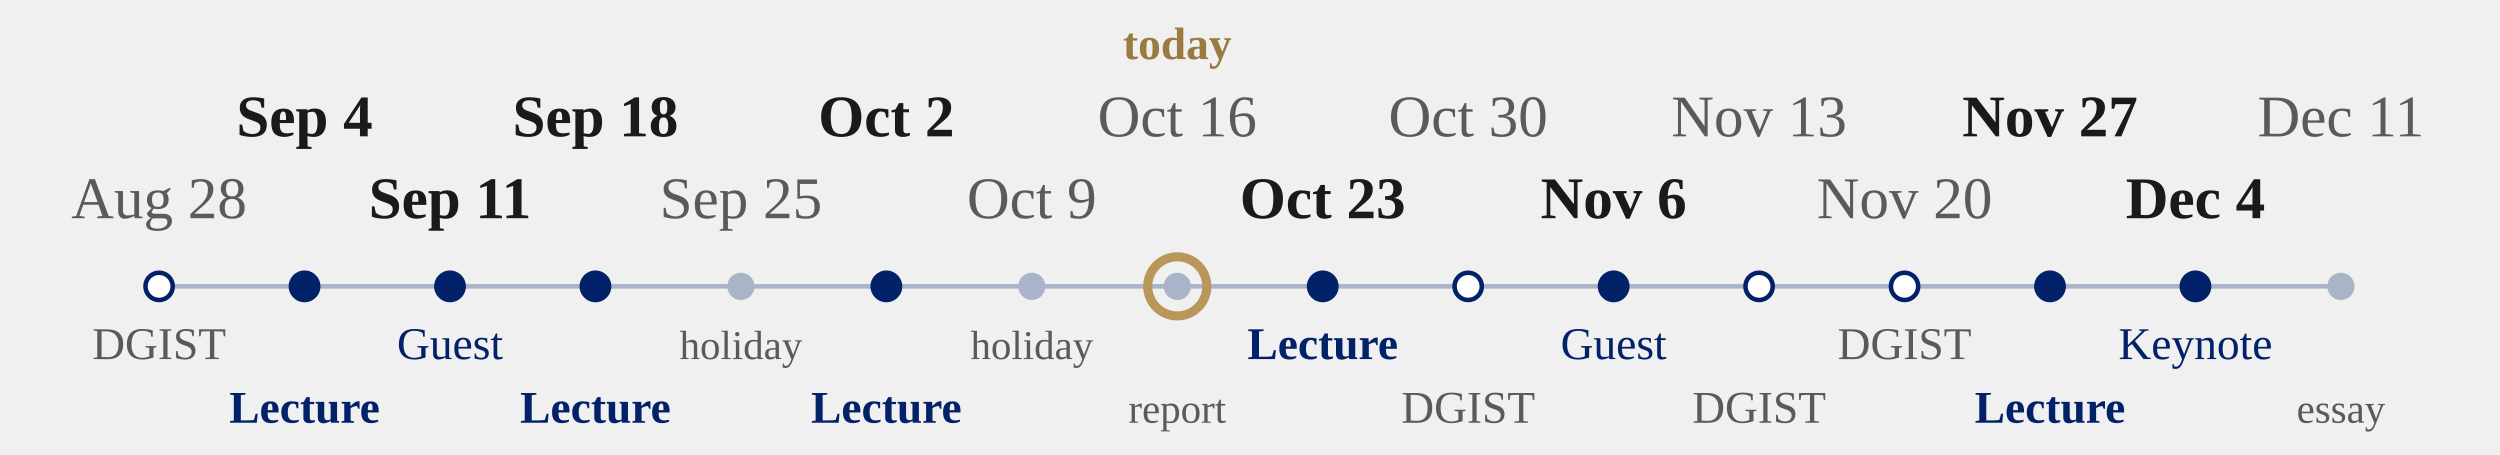
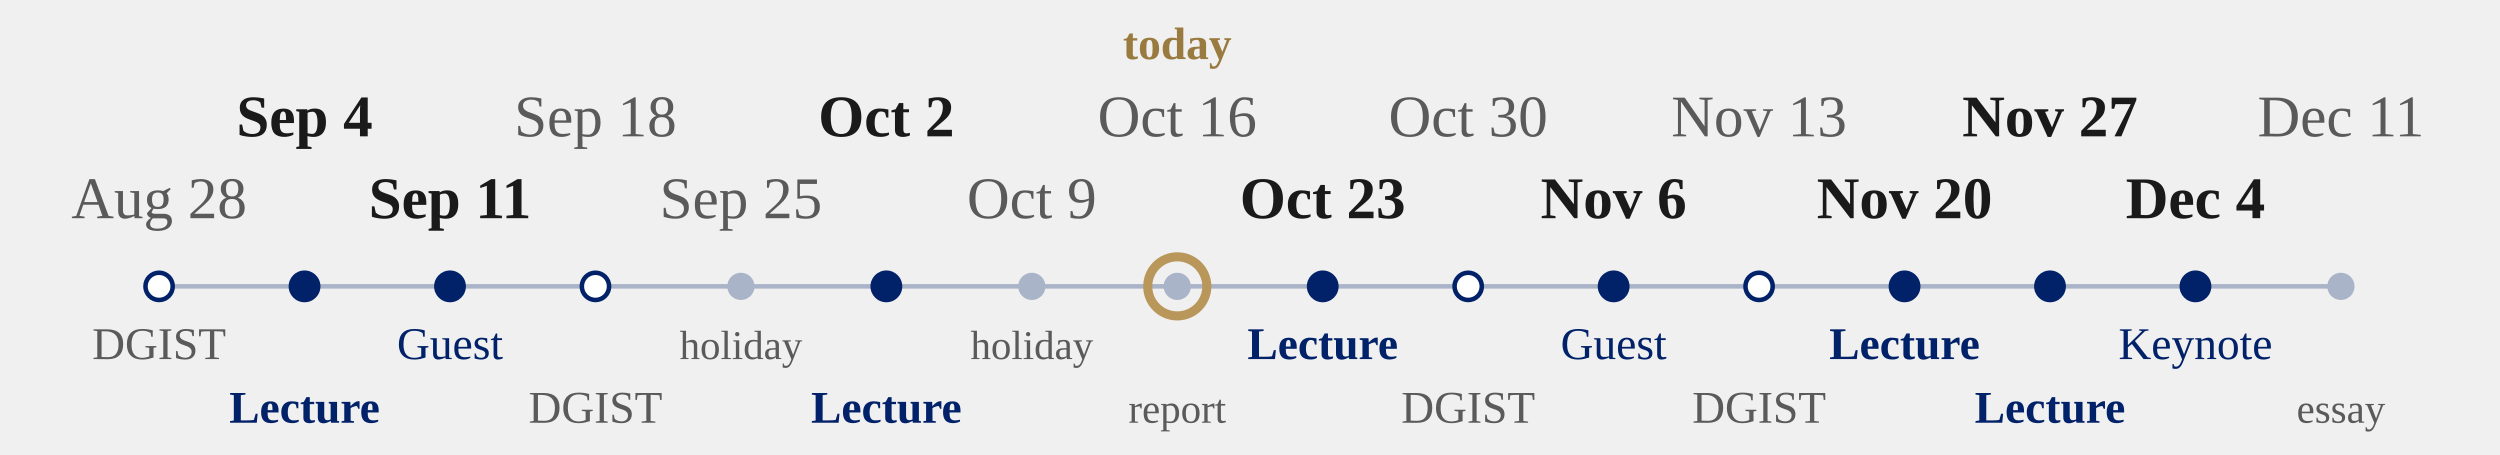
<svg xmlns="http://www.w3.org/2000/svg" viewBox="0 0 1100 200" class="semester-map-svg" role="img" aria-label="Semester timeline, week 08 highlighted" style="font-family:inherit">
  <line x1="70.0" y1="126" x2="1030.0" y2="126" stroke="#aab4c8" stroke-width="2" />
  <circle cx="70.0" cy="126" r="6" fill="#fff" stroke="#012169" stroke-width="2" />
  <text x="70.0" y="96" font-size="26" font-weight="400" text-anchor="middle" fill="#5a5a5a" class="date">Aug 28</text>
  <text x="70.0" y="158" font-size="20" text-anchor="middle" fill="#5a5a5a" class="tag">DGIST</text>
  <circle cx="134.0" cy="126" r="7" fill="#012169" />
  <text x="134.0" y="60" font-size="26" font-weight="700" text-anchor="middle" fill="#1a1a1a" class="date">Sep 4</text>
  <text x="134.0" y="186" font-size="20" font-weight="700" text-anchor="middle" fill="#012169" class="tag">Lecture</text>
  <circle cx="198.0" cy="126" r="7" fill="#012169" />
  <text x="198.0" y="96" font-size="26" font-weight="700" text-anchor="middle" fill="#1a1a1a" class="date">Sep 11</text>
  <text x="198.0" y="158" font-size="20" text-anchor="middle" fill="#012169" class="tag">Guest</text>
-   <circle cx="262.0" cy="126" r="7" fill="#012169" />
-   <text x="262.0" y="60" font-size="26" font-weight="700" text-anchor="middle" fill="#1a1a1a" class="date">Sep 18</text>
-   <text x="262.0" y="186" font-size="20" font-weight="700" text-anchor="middle" fill="#012169" class="tag">Lecture</text>
+   <circle cx="262.0" cy="126" r="6" fill="#fff" stroke="#012169" stroke-width="2" />
+   <text x="262.0" y="60" font-size="26" font-weight="400" text-anchor="middle" fill="#5a5a5a" class="date">Sep 18</text>
+   <text x="262.0" y="186" font-size="20" text-anchor="middle" fill="#5a5a5a" class="tag">DGIST</text>
  <circle cx="326.0" cy="126" r="6" fill="#aab4c8" />
  <text x="326.0" y="96" font-size="26" font-weight="400" text-anchor="middle" fill="#5a5a5a" class="date">Sep 25</text>
  <text x="326.0" y="158" font-size="18" text-anchor="middle" fill="#5a5a5a" class="tag">holiday</text>
  <circle cx="390.0" cy="126" r="7" fill="#012169" />
  <text x="390.0" y="60" font-size="26" font-weight="700" text-anchor="middle" fill="#1a1a1a" class="date">Oct 2</text>
  <text x="390.0" y="186" font-size="20" font-weight="700" text-anchor="middle" fill="#012169" class="tag">Lecture</text>
  <circle cx="454.0" cy="126" r="6" fill="#aab4c8" />
  <text x="454.0" y="96" font-size="26" font-weight="400" text-anchor="middle" fill="#5a5a5a" class="date">Oct 9</text>
  <text x="454.0" y="158" font-size="18" text-anchor="middle" fill="#5a5a5a" class="tag">holiday</text>
  <circle cx="518.0" cy="126" r="6" fill="#aab4c8" />
  <circle cx="518.0" cy="126" r="13" fill="none" stroke="#B9975B" stroke-width="4" class="today-ring" />
  <text x="518.0" y="26" font-size="20" font-weight="700" text-anchor="middle" fill="#9A7B3F" class="today-tag">today</text>
  <text x="518.0" y="60" font-size="26" font-weight="400" text-anchor="middle" fill="#5a5a5a" class="date">Oct 16</text>
  <text x="518.0" y="186" font-size="18" text-anchor="middle" fill="#5a5a5a" class="tag">report</text>
  <circle cx="582.0" cy="126" r="7" fill="#012169" />
  <text x="582.0" y="96" font-size="26" font-weight="700" text-anchor="middle" fill="#1a1a1a" class="date">Oct 23</text>
  <text x="582.0" y="158" font-size="20" font-weight="700" text-anchor="middle" fill="#012169" class="tag">Lecture</text>
  <circle cx="646.0" cy="126" r="6" fill="#fff" stroke="#012169" stroke-width="2" />
  <text x="646.0" y="60" font-size="26" font-weight="400" text-anchor="middle" fill="#5a5a5a" class="date">Oct 30</text>
  <text x="646.0" y="186" font-size="20" text-anchor="middle" fill="#5a5a5a" class="tag">DGIST</text>
  <circle cx="710.0" cy="126" r="7" fill="#012169" />
  <text x="710.0" y="96" font-size="26" font-weight="700" text-anchor="middle" fill="#1a1a1a" class="date">Nov 6</text>
  <text x="710.0" y="158" font-size="20" text-anchor="middle" fill="#012169" class="tag">Guest</text>
  <circle cx="774.0" cy="126" r="6" fill="#fff" stroke="#012169" stroke-width="2" />
  <text x="774.0" y="60" font-size="26" font-weight="400" text-anchor="middle" fill="#5a5a5a" class="date">Nov 13</text>
  <text x="774.0" y="186" font-size="20" text-anchor="middle" fill="#5a5a5a" class="tag">DGIST</text>
-   <circle cx="838.0" cy="126" r="6" fill="#fff" stroke="#012169" stroke-width="2" />
-   <text x="838.0" y="96" font-size="26" font-weight="400" text-anchor="middle" fill="#5a5a5a" class="date">Nov 20</text>
-   <text x="838.0" y="158" font-size="20" text-anchor="middle" fill="#5a5a5a" class="tag">DGIST</text>
+   <circle cx="838.0" cy="126" r="7" fill="#012169" />
+   <text x="838.0" y="96" font-size="26" font-weight="700" text-anchor="middle" fill="#1a1a1a" class="date">Nov 20</text>
+   <text x="838.0" y="158" font-size="20" font-weight="700" text-anchor="middle" fill="#012169" class="tag">Lecture</text>
  <circle cx="902.0" cy="126" r="7" fill="#012169" />
  <text x="902.0" y="60" font-size="26" font-weight="700" text-anchor="middle" fill="#1a1a1a" class="date">Nov 27</text>
  <text x="902.0" y="186" font-size="20" font-weight="700" text-anchor="middle" fill="#012169" class="tag">Lecture</text>
  <circle cx="966.0" cy="126" r="7" fill="#012169" />
  <text x="966.0" y="96" font-size="26" font-weight="700" text-anchor="middle" fill="#1a1a1a" class="date">Dec 4</text>
  <text x="966.0" y="158" font-size="20" text-anchor="middle" fill="#012169" class="tag">Keynote</text>
  <circle cx="1030.0" cy="126" r="6" fill="#aab4c8" />
  <text x="1030.0" y="60" font-size="26" font-weight="400" text-anchor="middle" fill="#5a5a5a" class="date">Dec 11</text>
  <text x="1030.0" y="186" font-size="18" text-anchor="middle" fill="#5a5a5a" class="tag">essay</text>
</svg>
